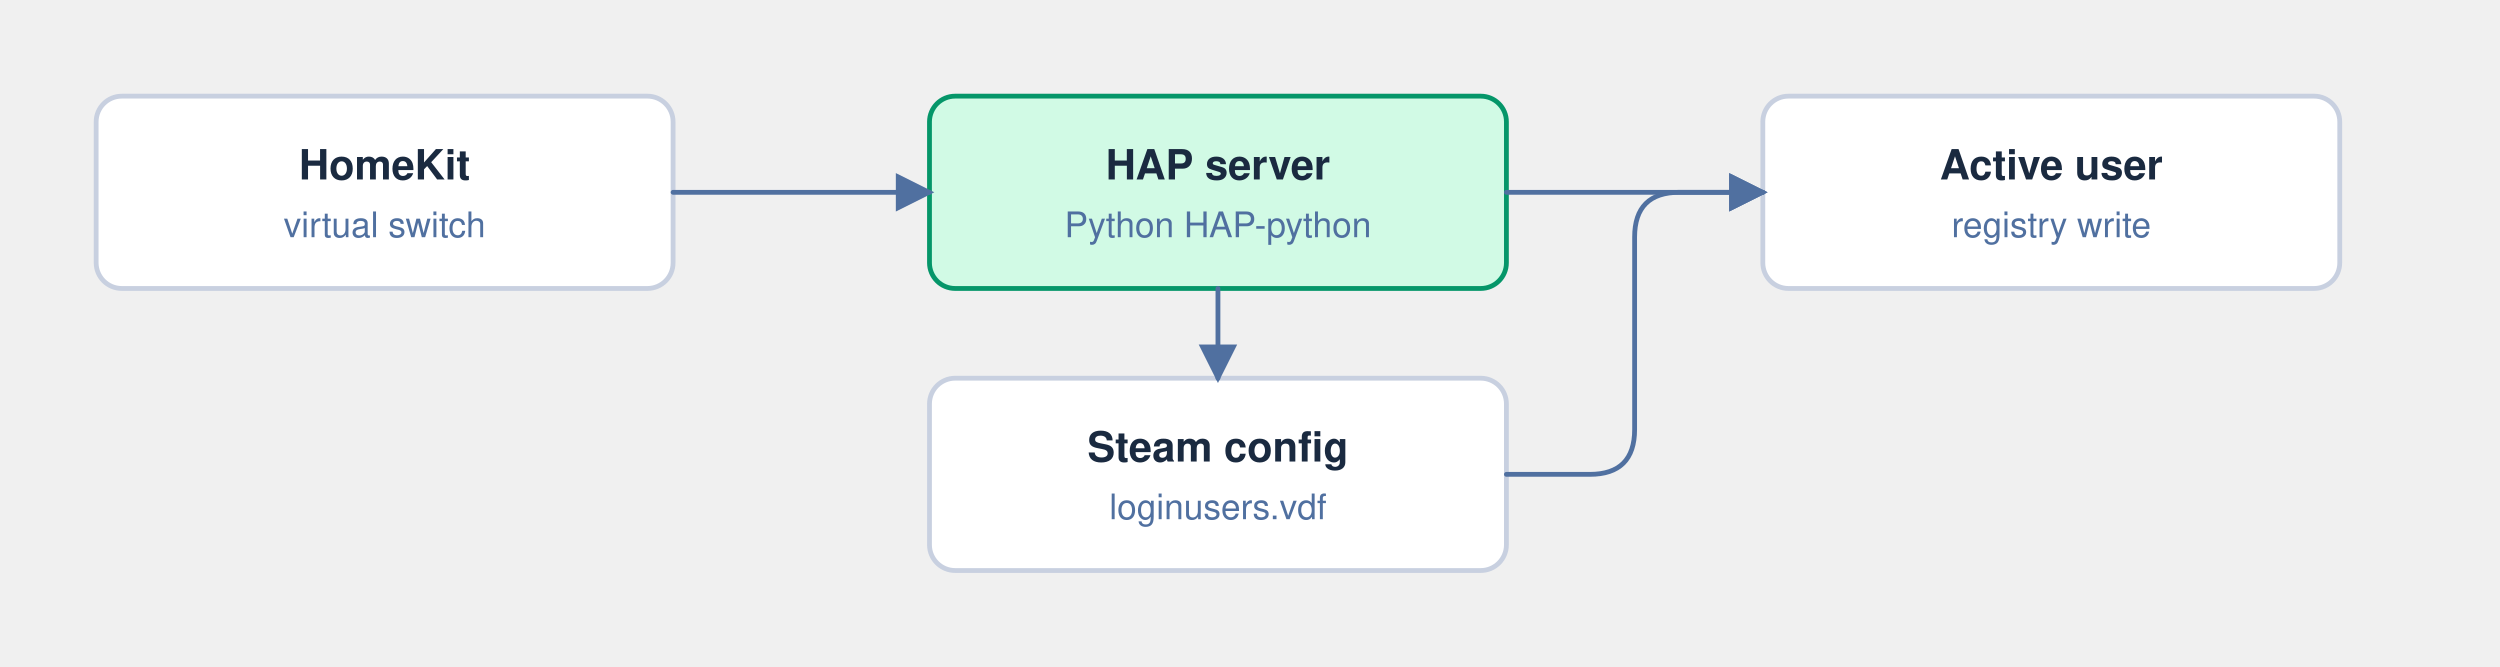
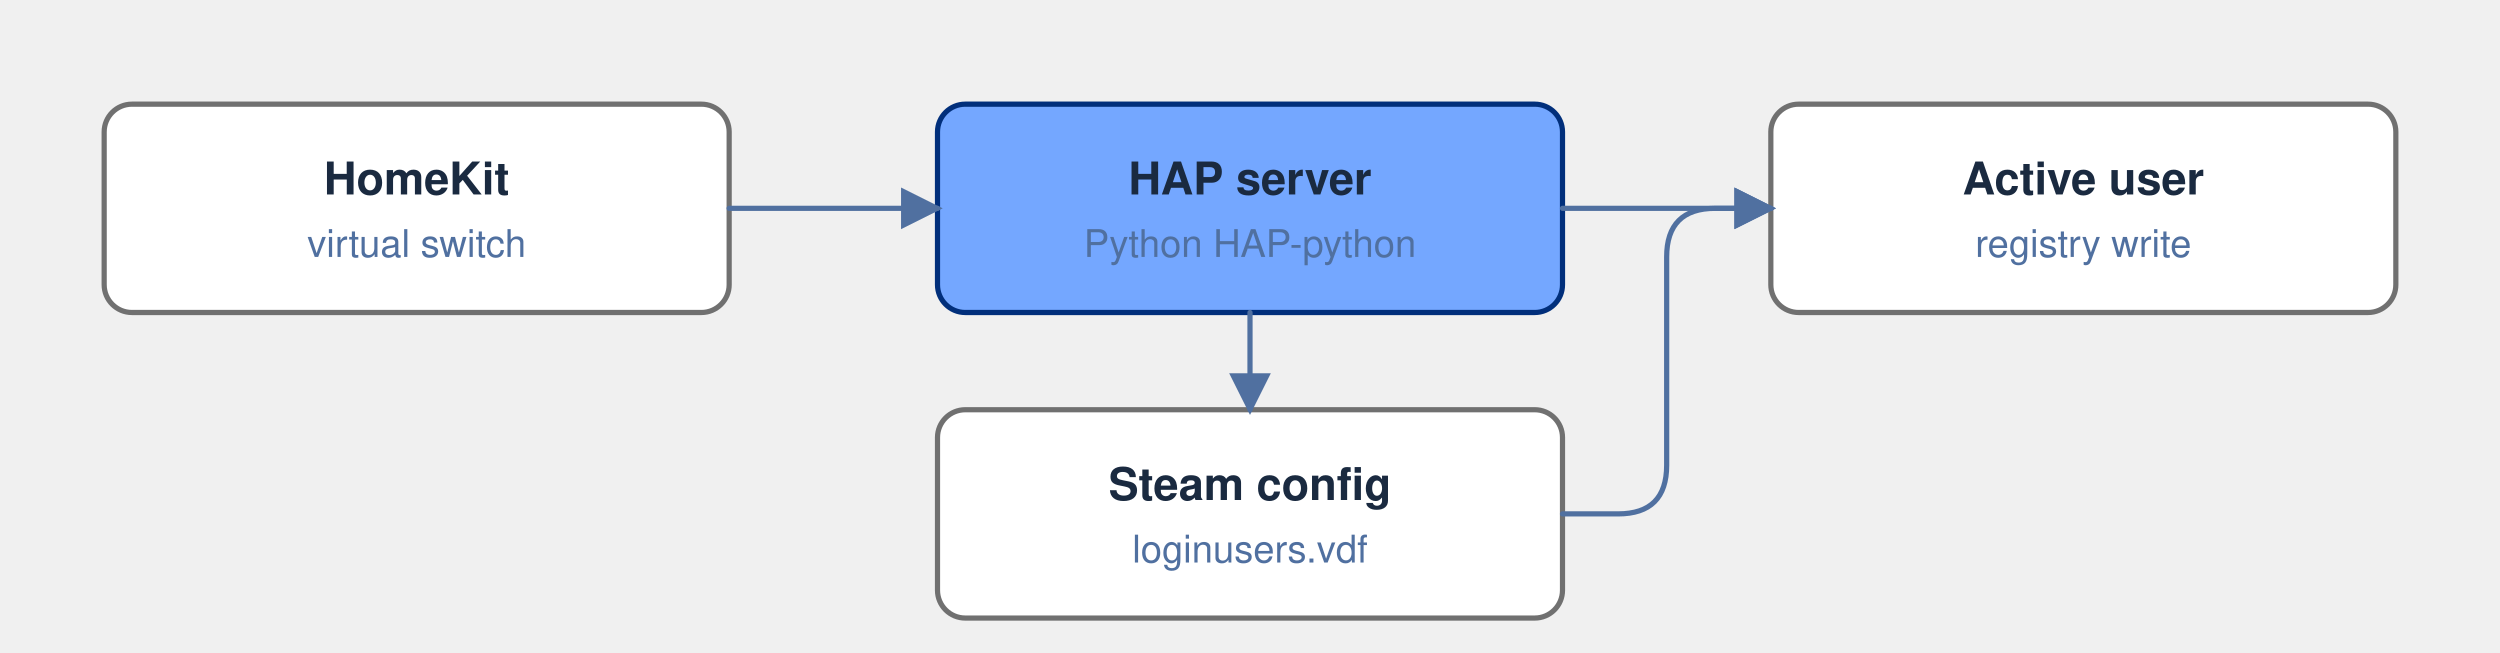
- <svg xmlns="http://www.w3.org/2000/svg" viewBox="0 0 780 208">
+ <svg xmlns="http://www.w3.org/2000/svg" viewBox="0 0 720 188">
  <style>
    /* Default: light mode (for rsvg-convert and non-media-query agents) */
    .bg { fill: transparent; }
-     .box { fill: #ffffff; stroke: #c8d0e0; stroke-width: 1.5; }
+     .box { fill: #ffffff; stroke: #707070; stroke-width: 1.5; }
    .box-accent { fill: #dbeafe; stroke: #3b82f6; stroke-width: 1.5; }
-     .box-green { fill: #d1fae5; stroke: #059669; stroke-width: 1.5; }
+     .box-green { fill: #74a7ff; stroke: #012f7b; stroke-width: 1.5; }
    .box-warm { fill: #fef3c7; stroke: #d97706; stroke-width: 1.5; }
-     .box-purple { fill: #ede9fe; stroke: #7c3aed; stroke-width: 1.5; }
-     .box-teal { fill: #ccfbf1; stroke: #0d9488; stroke-width: 1.5; }
-     .box-slate { fill: #f1f5f9; stroke: #64748b; stroke-width: 1.5; }
-     .box-indigo { fill: #e0e7ff; stroke: #4f46e5; stroke-width: 1.5; }
-     .box-rose { fill: #ffe4e6; stroke: #e11d48; stroke-width: 1.5; }
+     .box-purple { fill: #adadad; stroke: #000000; stroke-width: 1.5; }
+     .box-teal { fill: #ebebeb; stroke: #474747; stroke-width: 1.5; }
+     .box-slate { fill: #a7c6ff; stroke: #0042a9; stroke-width: 1.5; }
+     .box-indigo { fill: #dfeed4; stroke: #4e7a27; stroke-width: 1.5; }
+     .box-rose { fill: #dfeed4; stroke: #76bb40; stroke-width: 1.5; }
    .box-orange { fill: #ffedd5; stroke: #ea580c; stroke-width: 1.5; }
-     .box-cyan { fill: #cffafe; stroke: #0891b2; stroke-width: 1.5; }
+     .box-cyan { fill: #d9c9fe; stroke: #5e30eb; stroke-width: 1.5; }
    .label { fill: #1a2a40; }
    .sub { fill: #5070a0; }
    text { font-family: -apple-system, "Segoe UI", Helvetica, sans-serif; }
    .label { font-size: 13px; font-weight: 600; }
    .sub { font-size: 11px; }
    @media (prefers-color-scheme: dark) {
      .bg { fill: transparent; }
-       .box { fill: #1a1e2a; stroke: #2a3040; }
+       .box { fill: #1a1e2a; stroke: #505050; }
      .box-accent { fill: #0d1e38; stroke: #2b5cb0; }
-       .box-green { fill: #0d2220; stroke: #207060; }
+       .box-green { fill: #0a1a3a; stroke: #4a80d0; }
      .box-warm { fill: #221a10; stroke: #a06020; }
-       .box-purple { fill: #1a0d28; stroke: #7030a0; }
-       .box-teal { fill: #0d2228; stroke: #1a8a7a; }
-       .box-slate { fill: #1e293b; stroke: #475569; }
-       .box-indigo { fill: #1e1b4b; stroke: #6366f1; }
-       .box-rose { fill: #2a0a12; stroke: #f43f5e; }
+       .box-purple { fill: #222222; stroke: #666666; }
+       .box-teal { fill: #1e1e1e; stroke: #666666; }
+       .box-slate { fill: #0d1a38; stroke: #4a7ad0; }
+       .box-indigo { fill: #1a2810; stroke: #5a8a30; }
+       .box-rose { fill: #1a2810; stroke: #5aaa30; }
      .box-orange { fill: #2a1a08; stroke: #f97316; }
-       .box-cyan { fill: #082f3a; stroke: #06b6d4; }
+       .box-cyan { fill: #1a1030; stroke: #7040d0; }
      .label { fill: #d0daf0; }
      .sub { fill: #5070a0; }
    }
  </style>
  <defs>
    <marker id="ah" markerWidth="8" markerHeight="8" refX="7" refY="4" orient="auto">
      <path d="M0,0 L8,4 L0,8z" fill="#5070a0" stroke="none" />
    </marker>
    <marker id="ahs" markerWidth="8" markerHeight="8" refX="7" refY="4" orient="auto">
      <path d="M0,0 L8,4 L0,8z" fill="#3b82f6" stroke="none" />
    </marker>
  </defs>
-   <rect width="780" height="208" class="bg" rx="8" />
+   <rect width="720" height="188" class="bg" rx="8" />
  <rect x="30" y="30" width="180" height="60" rx="8" class="box" />
  <text x="120" y="56" text-anchor="middle" class="label">HomeKit</text>
  <text x="120" y="74" text-anchor="middle" class="sub">virtual switch</text>
-   <rect x="290" y="30" width="180" height="60" rx="8" class="box-green" />
-   <text x="380" y="56" text-anchor="middle" class="label">HAP server</text>
-   <text x="380" y="74" text-anchor="middle" class="sub">Python HAP-python</text>
-   <rect x="290" y="118" width="180" height="60" rx="8" class="box" />
-   <text x="380" y="144" text-anchor="middle" class="label">Steam config</text>
-   <text x="380" y="162" text-anchor="middle" class="sub">loginusers.vdf</text>
-   <rect x="550" y="30" width="180" height="60" rx="8" class="box" />
-   <text x="640" y="56" text-anchor="middle" class="label">Active user</text>
-   <text x="640" y="74" text-anchor="middle" class="sub">registry write</text>
-   <path d="M210,60 L290,60" fill="none" stroke="#5070a0" stroke-width="1.5" stroke-linecap="round" marker-end="url(#ah)" />
-   <path d="M380,90 L380,118" fill="none" stroke="#5070a0" stroke-width="1.5" stroke-linecap="round" marker-end="url(#ah)" />
-   <path d="M470,148 L496,148 Q510,148 510,134 L510,74 Q510,60 524,60 L550,60" fill="none" stroke="#5070a0" stroke-width="1.5" stroke-linecap="round" marker-end="url(#ah)" />
-   <path d="M470,60 L550,60" fill="none" stroke="#5070a0" stroke-width="1.5" stroke-linecap="round" marker-end="url(#ah)" />
+   <rect x="270" y="30" width="180" height="60" rx="8" class="box-green" />
+   <text x="360" y="56" text-anchor="middle" class="label">HAP server</text>
+   <text x="360" y="74" text-anchor="middle" class="sub">Python HAP-python</text>
+   <rect x="270" y="118" width="180" height="60" rx="8" class="box" />
+   <text x="360" y="144" text-anchor="middle" class="label">Steam config</text>
+   <text x="360" y="162" text-anchor="middle" class="sub">loginusers.vdf</text>
+   <rect x="510" y="30" width="180" height="60" rx="8" class="box" />
+   <text x="600" y="56" text-anchor="middle" class="label">Active user</text>
+   <text x="600" y="74" text-anchor="middle" class="sub">registry write</text>
+   <path d="M210,60 L270,60" fill="none" stroke="#5070a0" stroke-width="1.5" stroke-linecap="round" marker-end="url(#ah)" />
+   <path d="M360,90 L360,118" fill="none" stroke="#5070a0" stroke-width="1.5" stroke-linecap="round" marker-end="url(#ah)" />
+   <path d="M450,148 L466,148 Q480,148 480,134 L480,74 Q480,60 494,60 L510,60" fill="none" stroke="#5070a0" stroke-width="1.5" stroke-linecap="round" marker-end="url(#ah)" />
+   <path d="M450,60 L510,60" fill="none" stroke="#5070a0" stroke-width="1.5" stroke-linecap="round" marker-end="url(#ah)" />
</svg>
